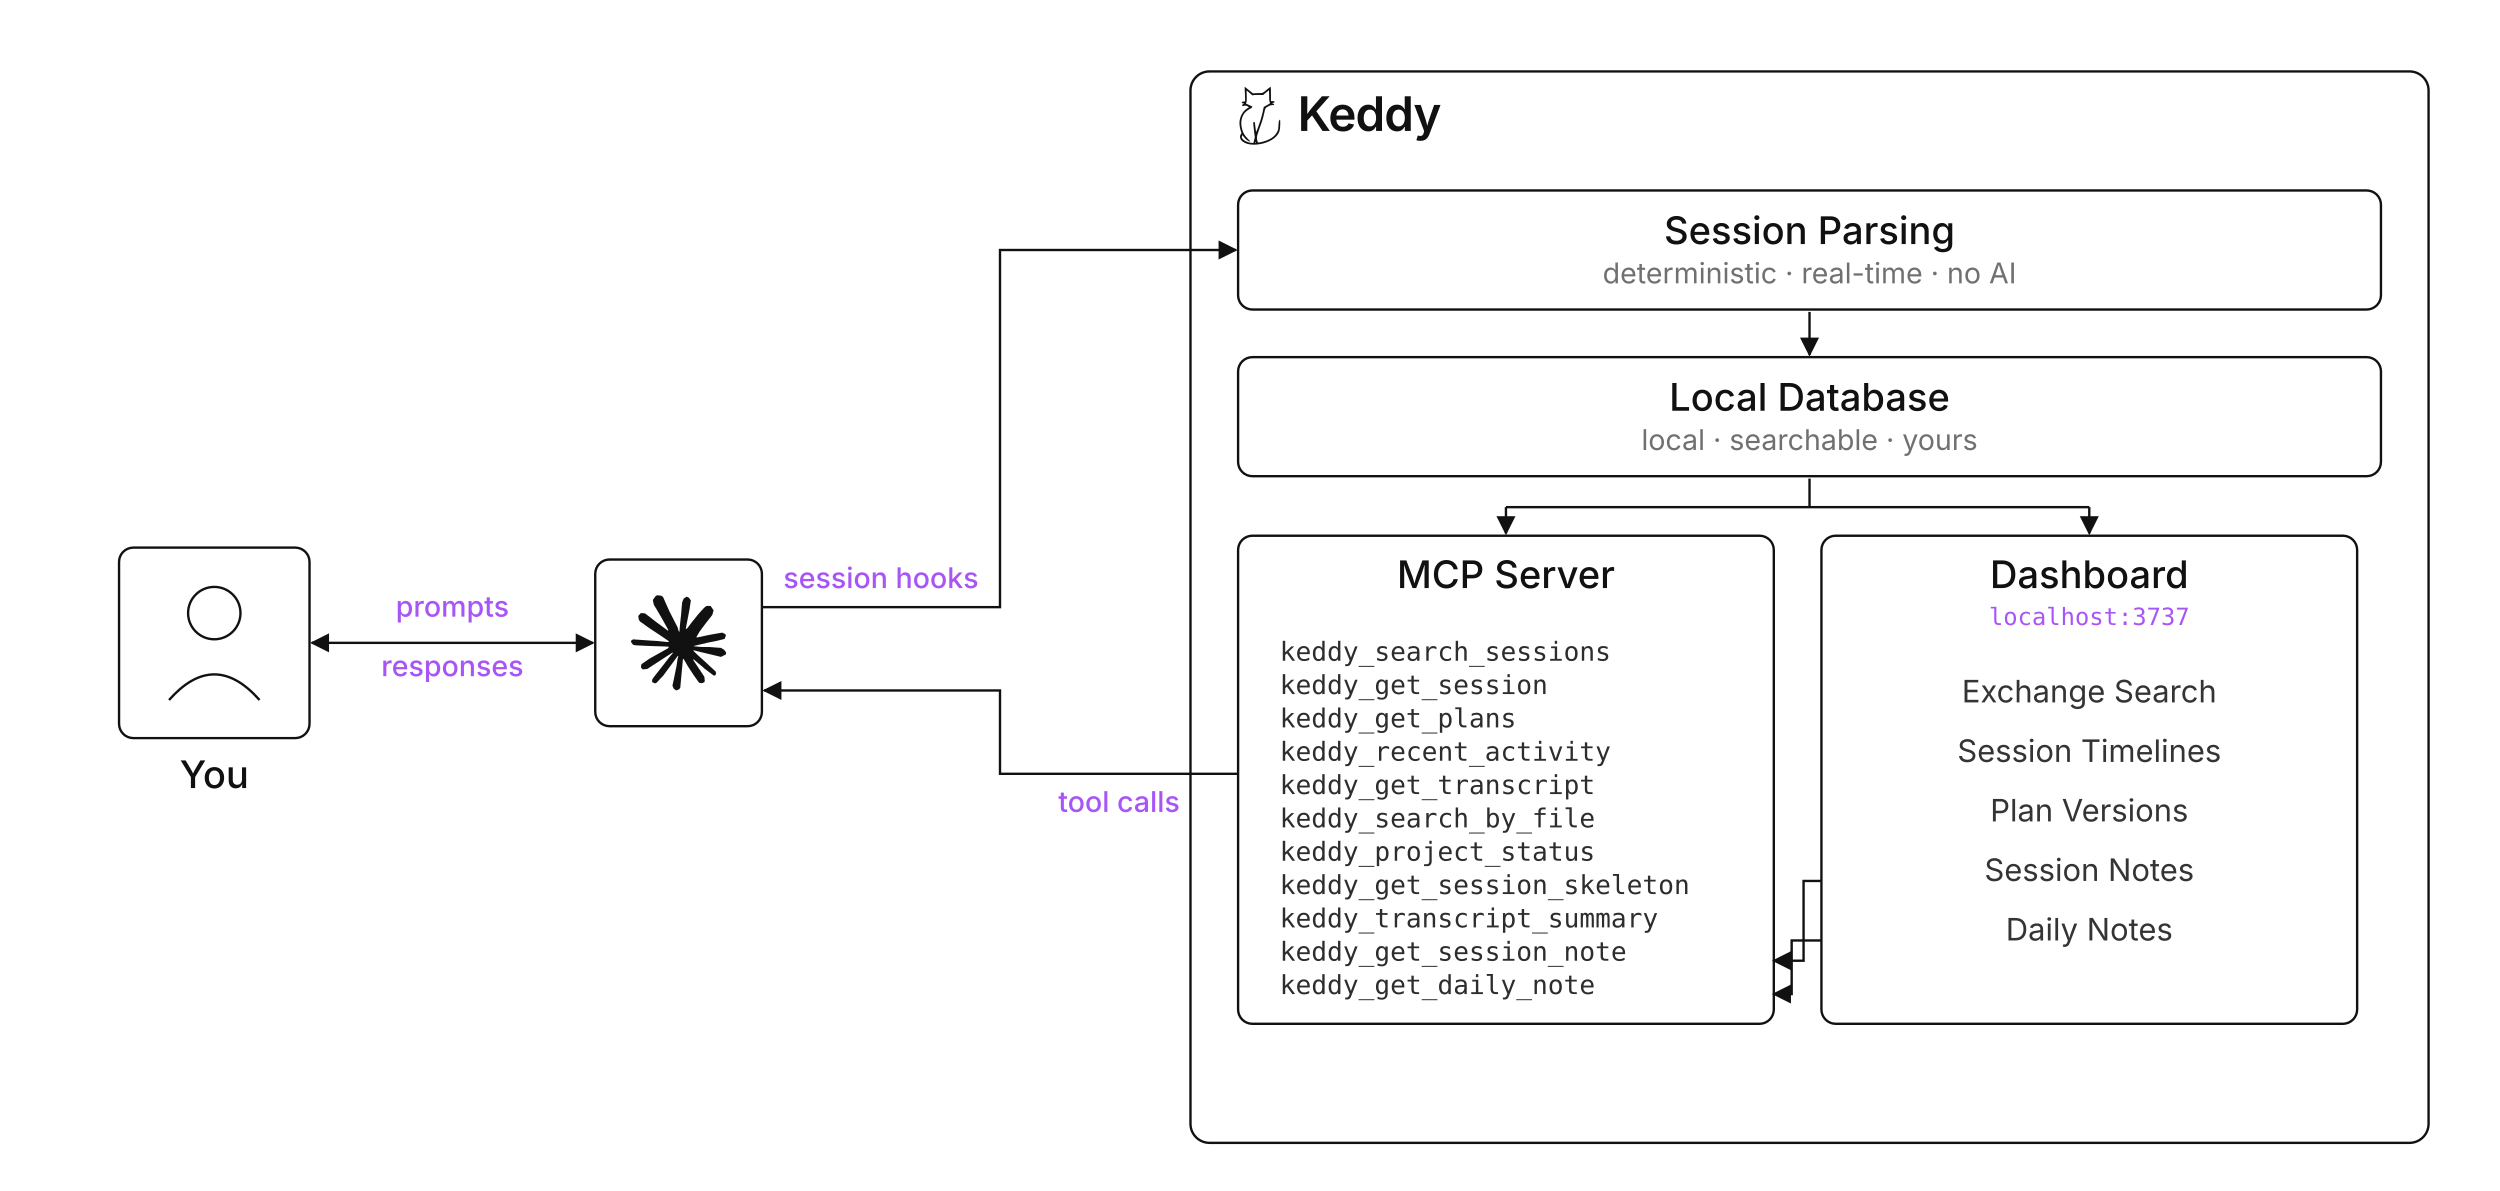
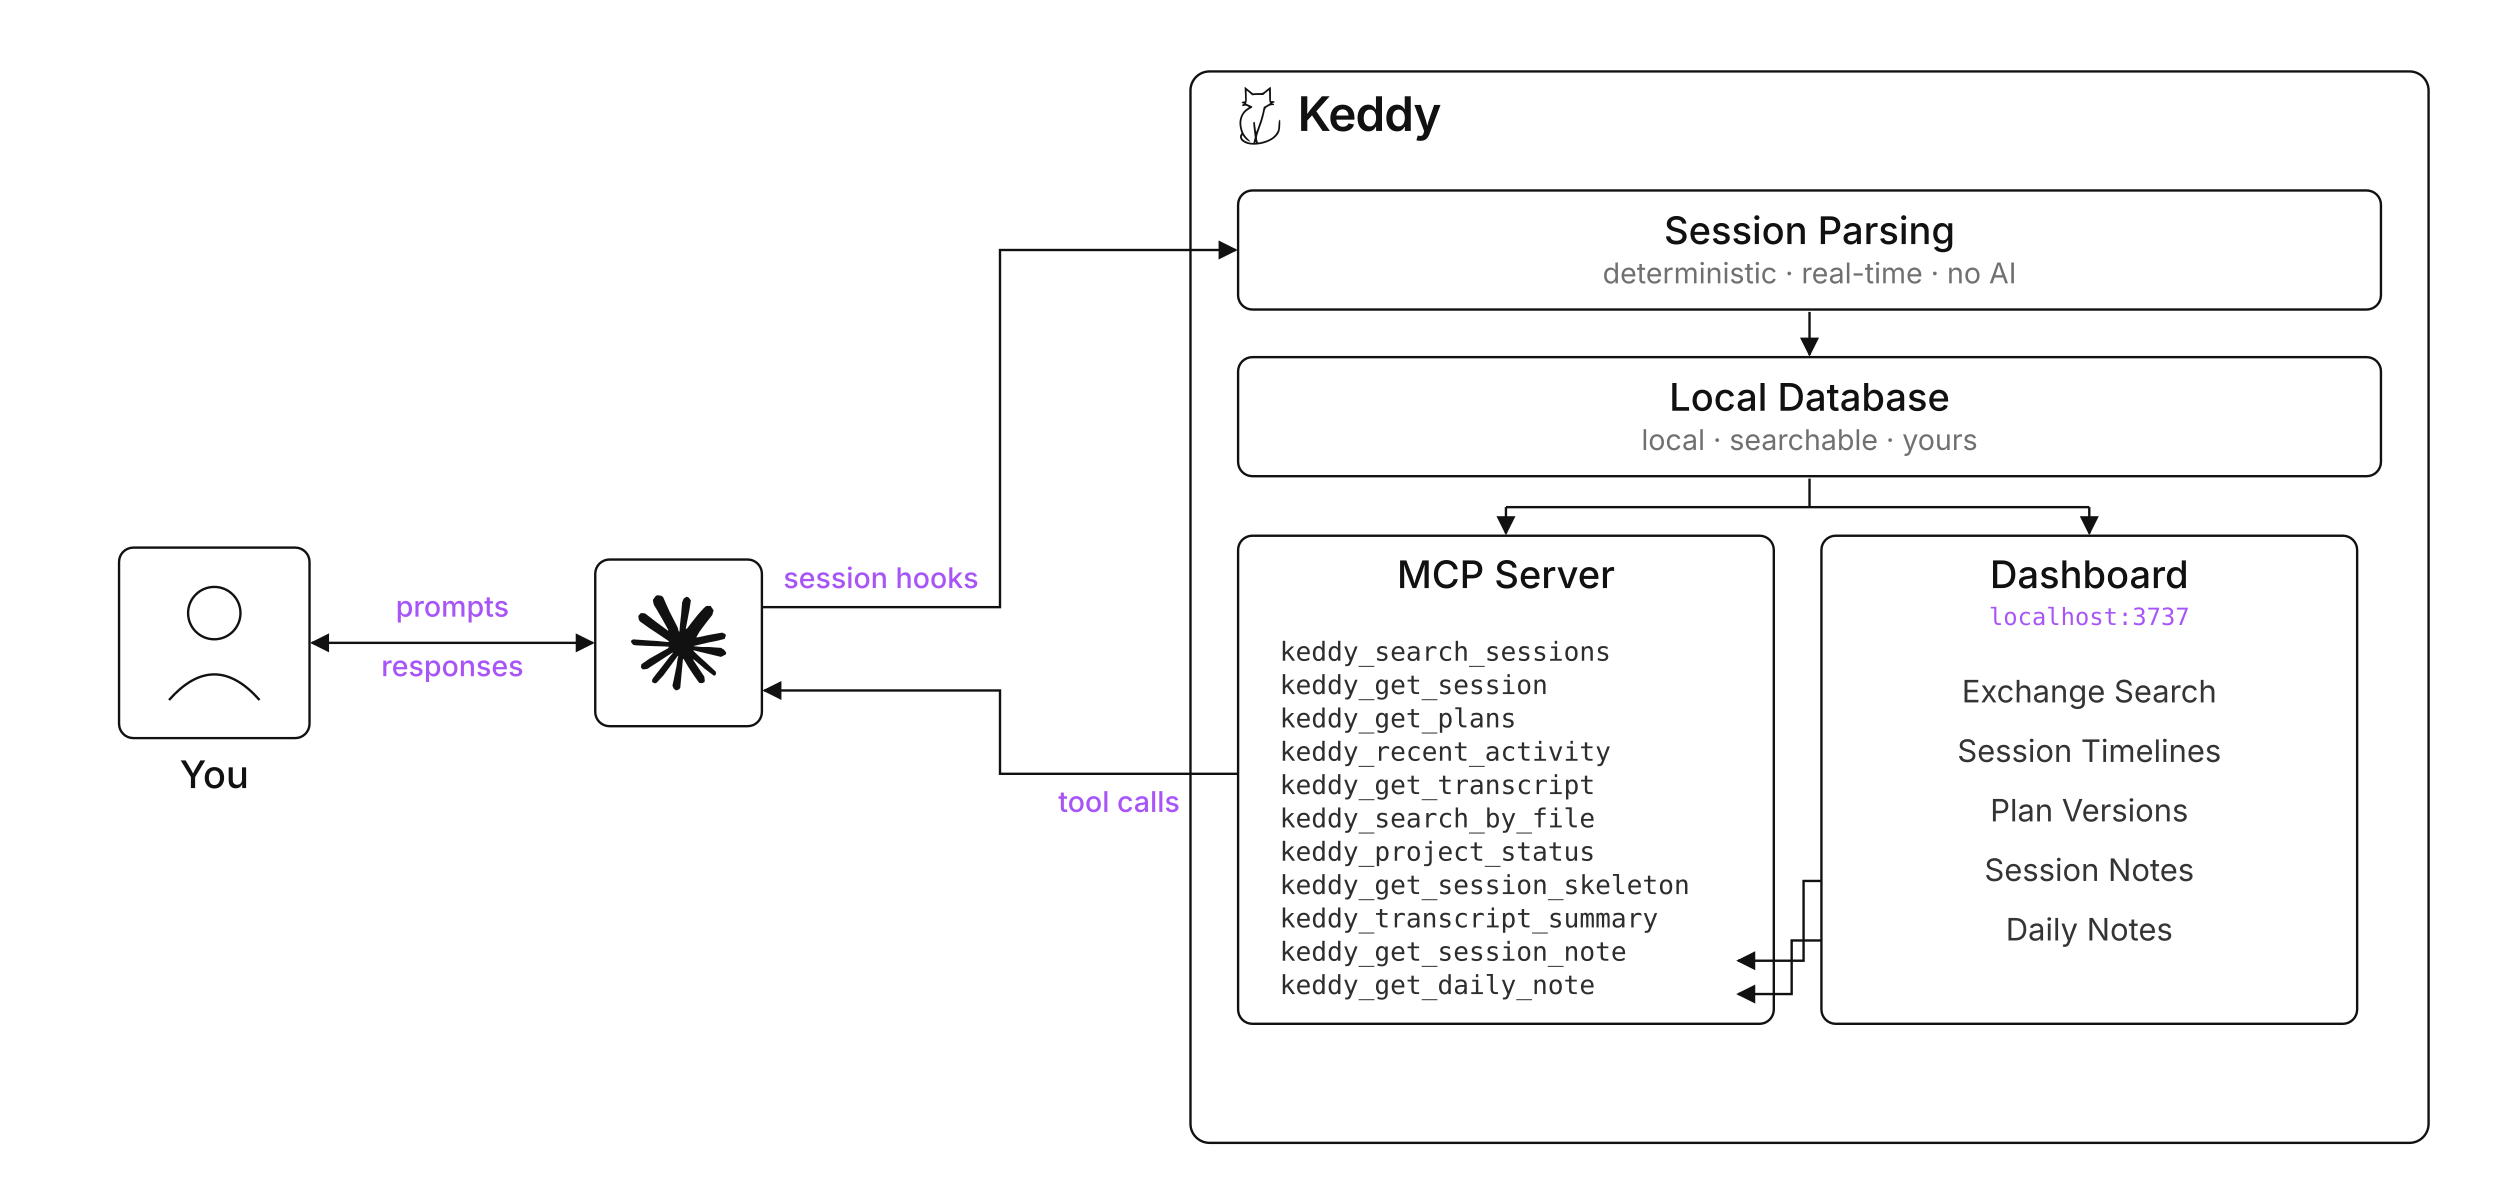
<svg xmlns="http://www.w3.org/2000/svg" viewBox="0 0 2100 1000" role="img" aria-label="Keddy architecture: You interact with Claude Code; Claude Code sends session hooks to Keddy's session reader, which writes to a local database. The database serves both MCP tools that Claude can call, and a dashboard you open in your browser.">
  <defs>
    <style>
      .box { fill: none; stroke: #111111; stroke-width: 2; }
      .label { font-family: -apple-system, BlinkMacSystemFont, "Inter", "Helvetica Neue", Arial, sans-serif; fill: #111111; }
      .label-box { font-size: 32px; font-weight: 500; }
      .label-sub { font-size: 24px; font-weight: 400; opacity: 0.6; }
      .label-title { font-size: 40px; font-weight: 600; letter-spacing: -0.02em; }
      .label-arrow { font-family: -apple-system, BlinkMacSystemFont, "Inter", "Helvetica Neue", Arial, sans-serif; font-size: 24px; font-weight: 500; fill: #a855f7; }
      .tool-list { font-family: ui-monospace, "SF Mono", Menlo, Consolas, monospace; font-size: 22px; fill: #111111; opacity: 0.88; }
      .capability-list { font-family: -apple-system, BlinkMacSystemFont, "Inter", "Helvetica Neue", Arial, sans-serif; font-size: 26px; fill: #111111; opacity: 0.85; }
      .arrow { stroke: #111111; stroke-width: 2; fill: none; }
    </style>
    <marker id="arrowhead" viewBox="0 0 10 10" refX="9" refY="5" markerWidth="8" markerHeight="8" orient="auto-start-reverse">
      <path d="M 0 0 L 10 5 L 0 10 z" fill="#111111" />
    </marker>
  </defs>
  <rect x="100" y="460" width="160" height="160" rx="12" class="box" />
  <circle cx="180" cy="515" r="22" fill="none" stroke="#111111" stroke-width="2" />
  <path d="M 142 588 Q 180 545 218 588" fill="none" stroke="#111111" stroke-width="2" />
  <text x="180" y="662" text-anchor="middle" class="label label-box">You</text>
  <line x1="262" y1="540" x2="498" y2="540" class="arrow" marker-end="url(#arrowhead)" marker-start="url(#arrowhead)" />
  <text x="380" y="518" text-anchor="middle" class="label-arrow">prompts</text>
  <text x="380" y="568" text-anchor="middle" class="label-arrow">responses</text>
  <rect x="500" y="470" width="140" height="140" rx="12" class="box" />
  <svg x="530" y="500" width="80" height="80" viewBox="0 0 24 24">
    <path fill="#111111" d="m4.714 15.956 4.717-2.647.079-.231-.079-.128h-.231l-.789-.049-2.696-.073-2.337-.097-2.265-.121-.571-.121-.534-.704.055-.352.48-.322.686.061 1.518.103 2.277.158 1.651.097 2.447.255h.389l.055-.158-.134-.097-.103-.097L6.973 9.836l-2.55-1.688-1.336-.971-.723-.492-.364-.461-.158-1.008.656-.723.88.061.225.061.892.686 1.906 1.475 2.489 1.834.364.303.146-.103.018-.073-.164-.273-1.354-2.447-1.445-2.489-.643-1.032-.17-.619c-.061-.255-.103-.467-.103-.729L6.287.134 6.7 0l.996.134.419.364.619 1.415 1.002 2.228 1.554 3.03.455.898.243.832.091.255h.158v-.146l.128-1.706.237-2.095.231-2.696.079-.759.376-.911.747-.492.583.279.48.686-.067.443-.285 1.852-.559 2.902-.364 1.943h.212l.243-.243.984-1.305 1.651-2.064.729-.82.85-.905.546-.431h1.032l.759 1.129-.34 1.166-1.062 1.348-.88 1.141-1.263 1.7-.789 1.36.073.109.188-.018 2.853-.607 1.542-.279 1.84-.316.832.389.091.395-.328.807-1.967.486-2.307.461-3.436.814-.043.03.049.061 1.548.146.662.036h1.621l3.018.225.789.522.474.638-.079.486-1.214.619-1.639-.389-3.825-.911-1.311-.328h-.182v.109l1.093 1.069 2.003 1.809 2.507 2.331.128.577-.322.455-.34-.049-2.204-1.657-.85-.747-1.925-1.621h-.128v.17l.443.65 2.344 3.521.121 1.081-.17.352-.607.212-.668-.121-1.372-1.925L14.38 17.959l-1.141-1.943-.14.079-.674 7.255-.316.37-.729.279-.607-.461-.322-.747.322-1.475.389-1.925.316-1.53.285-1.9.17-.631-.012-.043-.14.018-1.433 1.967-2.18 2.945-1.724 1.846-.413.164-.716-.37.067-.662.401-.589 2.386-3.036 1.439-1.882.929-1.087-.006-.158h-.055l-6.338 4.116-1.129.146-.486-.455.061-.747.231-.243 1.906-1.311Z" />
  </svg>
  <path d="M 640 510 L 840 510 L 840 210 L 1038 210" class="arrow" marker-end="url(#arrowhead)" />
  <text x="740" y="494" text-anchor="middle" class="label-arrow">session hooks</text>
  <path d="M 1040 650 L 840 650 L 840 580 L 642 580" class="arrow" marker-end="url(#arrowhead)" />
  <text x="940" y="682" text-anchor="middle" class="label-arrow">tool calls</text>
  <rect x="1000" y="60" width="1040" height="900" rx="16" class="box" />
  <svg x="1040" y="72" width="36" height="50" viewBox="52 2 142 198" preserveAspectRatio="xMidYMid meet">
    <path fill="#111111" fill-rule="evenodd" d="M 148.394 14.089 C 132.816 27.277, 134.634 26.491, 119.541 26.557 C 112.368 26.588, 105.363 26.949, 103.974 27.359 C 101.786 28.005, 100.047 26.926, 90.974 19.292 C 74.714 5.612, 72.456 4.060, 73.454 7.250 C 73.669 7.938, 74.134 18.651, 74.486 31.057 L 75.128 53.614 69.814 54.557 C 65.442 55.333, 64.444 55.893, 64.185 57.715 C 63.870 59.929, 64.296 60.169, 70.500 61.280 C 72.084 61.564, 71.720 61.978, 68.750 63.268 C 66.217 64.369, 65 65.544, 65 66.890 C 65 69.782, 66.103 70.082, 72.115 68.826 C 77.138 67.777, 77.853 67.881, 82.750 70.368 C 85.638 71.834, 88 73.187, 88 73.375 C 88 73.562, 85.346 75.354, 82.102 77.356 C 63.978 88.543, 53.763 111.704, 56.733 134.877 C 57.341 139.620, 59.009 147.179, 60.439 151.676 L 63.040 159.852 60.520 163.565 C 55.605 170.808, 58.353 181.449, 66.739 187.649 C 76.678 194.997, 88.024 198.159, 104.452 198.160 C 131.876 198.160, 161.392 187.667, 176.560 172.525 C 188.728 160.377, 191.970 151.153, 191.988 128.628 C 191.999 115.288, 191.840 113.888, 190.445 115.045 C 187.285 117.668, 186.553 120.808, 185.999 134.120 C 185.452 147.268, 185.306 147.996, 181.770 155.120 C 173.724 171.329, 157.962 181.956, 132.122 188.592 C 118.432 192.107, 117.485 191.983, 116.103 186.494 C 113.051 174.373, 113.345 171.839, 119.996 153 C 123.394 143.375, 128.168 129.838, 130.605 122.917 C 133.041 115.997, 136.605 102.947, 138.524 93.917 C 142.411 75.632, 141.910 76.459, 152.757 70.393 C 158.376 67.251, 160.476 66.620, 165.493 66.565 C 170.812 66.507, 171.500 66.271, 171.500 64.500 C 171.500 63.107, 170.514 62.210, 168.250 61.543 C 163.969 60.283, 164.111 59, 168.531 59 C 170.761 59, 172.277 58.442, 172.643 57.487 C 173.690 54.759, 171.039 53, 165.878 53 L 161 53 161 29 C 161 14.798, 160.619 5, 160.066 5 C 159.552 5, 154.300 9.090, 148.394 14.089 M 144.287 25.042 L 135.074 32.924 121.787 32.712 C 114.479 32.595, 106.402 32.859, 103.837 33.298 L 99.174 34.096 91.337 27.367 C 87.027 23.666, 82.646 19.932, 81.603 19.069 C 79.748 17.535, 79.720 17.896, 80.351 35.129 C 80.876 49.473, 80.718 53.549, 79.498 57.005 C 78.674 59.340, 78 61.349, 78 61.468 C 78 61.696, 91.545 67.902, 96.250 69.830 C 100.878 71.727, 99.824 74.555, 93.250 77.878 C 84.185 82.460, 75.827 89.152, 71.717 95.120 C 63.554 106.973, 60.584 122.564, 63.400 138.784 C 66.349 155.769, 72.831 167.749, 85.775 180.133 C 93.900 187.906, 94.022 190.092, 86.103 186.053 C 80.515 183.202, 75.416 178.547, 70.339 171.664 C 66.042 165.836, 66.034 165.832, 64.892 168.338 C 64.244 169.760, 64.033 172.363, 64.405 174.347 C 65.911 182.371, 81.995 191.150, 97 192.138 L 102.500 192.500 104.918 183.140 L 107.336 173.780 104.579 151.121 C 101.383 124.845, 101.417 122.500, 104.996 122.500 C 107.768 122.500, 107.339 120.599, 110.019 144.750 C 110.705 150.938, 111.544 155.997, 111.884 155.993 C 112.223 155.989, 114.241 151.151, 116.369 145.243 C 125.619 119.556, 129.978 105.818, 131.994 96 C 133.180 90.225, 134.815 82.575, 135.627 79 L 137.103 72.500 147.551 66.716 C 153.298 63.534, 158 60.552, 158 60.088 C 158 59.624, 157.325 57.629, 156.500 55.654 C 155.360 52.926, 155 47.854, 155 34.532 C 155 24.889, 154.662 17.036, 154.250 17.080 C 153.838 17.124, 149.354 20.707, 144.287 25.042 M 109 190.441 C 109 191.848, 109.450 193, 110 193 C 110.550 193, 111 192.127, 111 191.059 C 111 189.991, 110.550 188.840, 110 188.500 C 109.433 188.149, 109 188.990, 109 190.441" />
  </svg>
  <text x="1090" y="110" class="label label-title">Keddy</text>
  <rect x="1040" y="160" width="960" height="100" rx="12" class="box" />
  <text x="1520" y="205" text-anchor="middle" class="label label-box">Session Parsing</text>
  <text x="1520" y="238" text-anchor="middle" class="label label-sub">deterministic · real-time · no AI</text>
  <line x1="1520" y1="262" x2="1520" y2="298" class="arrow" marker-end="url(#arrowhead)" />
  <rect x="1040" y="300" width="960" height="100" rx="12" class="box" />
  <text x="1520" y="345" text-anchor="middle" class="label label-box">Local Database</text>
  <text x="1520" y="378" text-anchor="middle" class="label label-sub">local · searchable · yours</text>
  <line x1="1520" y1="402" x2="1520" y2="426" class="arrow" />
  <line x1="1265" y1="426" x2="1755" y2="426" class="arrow" />
  <line x1="1265" y1="426" x2="1265" y2="448" class="arrow" marker-end="url(#arrowhead)" />
  <line x1="1755" y1="426" x2="1755" y2="448" class="arrow" marker-end="url(#arrowhead)" />
  <rect x="1040" y="450" width="450" height="410" rx="12" class="box" />
  <text x="1265" y="494" text-anchor="middle" class="label label-box">MCP Server</text>
  <g class="tool-list">
    <text x="1075" y="555">keddy_search_sessions</text>
    <text x="1075" y="583">keddy_get_session</text>
    <text x="1075" y="611">keddy_get_plans</text>
    <text x="1075" y="639">keddy_recent_activity</text>
    <text x="1075" y="667">keddy_get_transcript</text>
    <text x="1075" y="695">keddy_search_by_file</text>
    <text x="1075" y="723">keddy_project_status</text>
    <text x="1075" y="751">keddy_get_session_skeleton</text>
    <text x="1075" y="779">keddy_transcript_summary</text>
    <text x="1075" y="807">keddy_get_session_note</text>
    <text x="1075" y="835">keddy_get_daily_note</text>
  </g>
  <rect x="1530" y="450" width="450" height="410" rx="12" class="box" />
  <text x="1755" y="494" text-anchor="middle" class="label label-box">Dashboard</text>
  <text x="1755" y="525" text-anchor="middle" style="font-family: ui-monospace, 'SF Mono', Menlo, Consolas, monospace; font-size: 20px; font-weight: 500; fill: #a855f7;">localhost:3737</text>
  <g class="capability-list">
    <text x="1755" y="590" text-anchor="middle">Exchange Search</text>
    <text x="1755" y="640" text-anchor="middle">Session Timelines</text>
    <text x="1755" y="690" text-anchor="middle">Plan Versions</text>
    <text x="1755" y="740" text-anchor="middle">Session Notes</text>
    <text x="1755" y="790" text-anchor="middle">Daily Notes</text>
  </g>
-   <path d="M 1530 740 L 1515 740 L 1515 807 L 1490 807" class="arrow" marker-end="url(#arrowhead)" />
-   <path d="M 1530 790 L 1505 790 L 1505 835 L 1490 835" class="arrow" marker-end="url(#arrowhead)" />
+   <path d="M 1530 740 L 1515 740 L 1515 807 L 1460 807" class="arrow" marker-end="url(#arrowhead)" />
+   <path d="M 1530 790 L 1505 790 L 1505 835 L 1460 835" class="arrow" marker-end="url(#arrowhead)" />
</svg>
